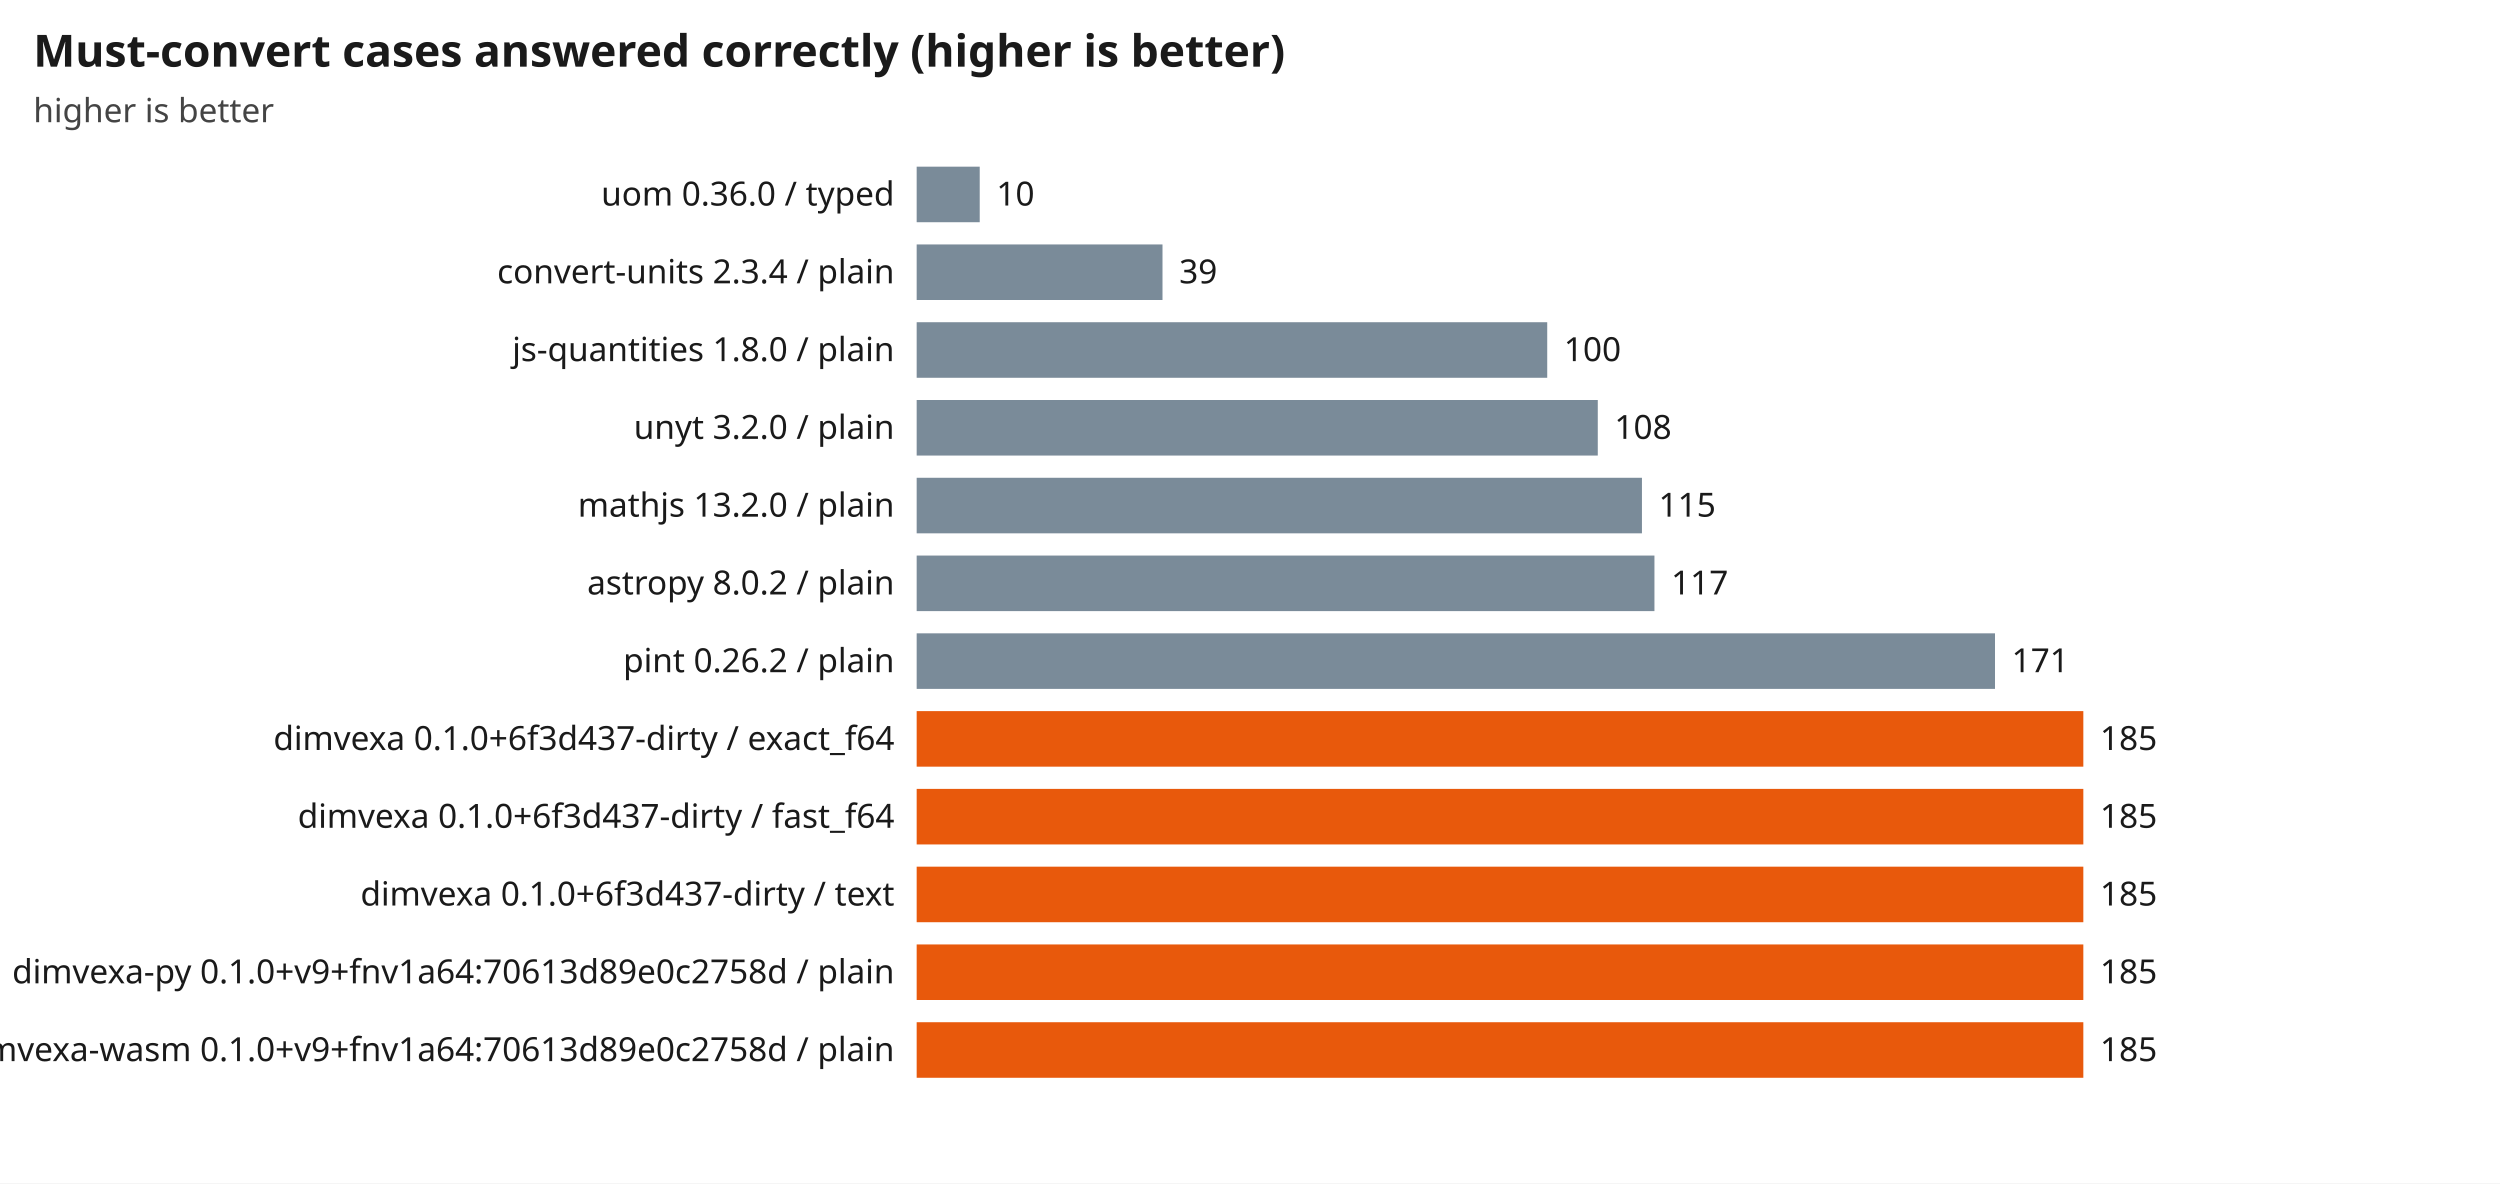
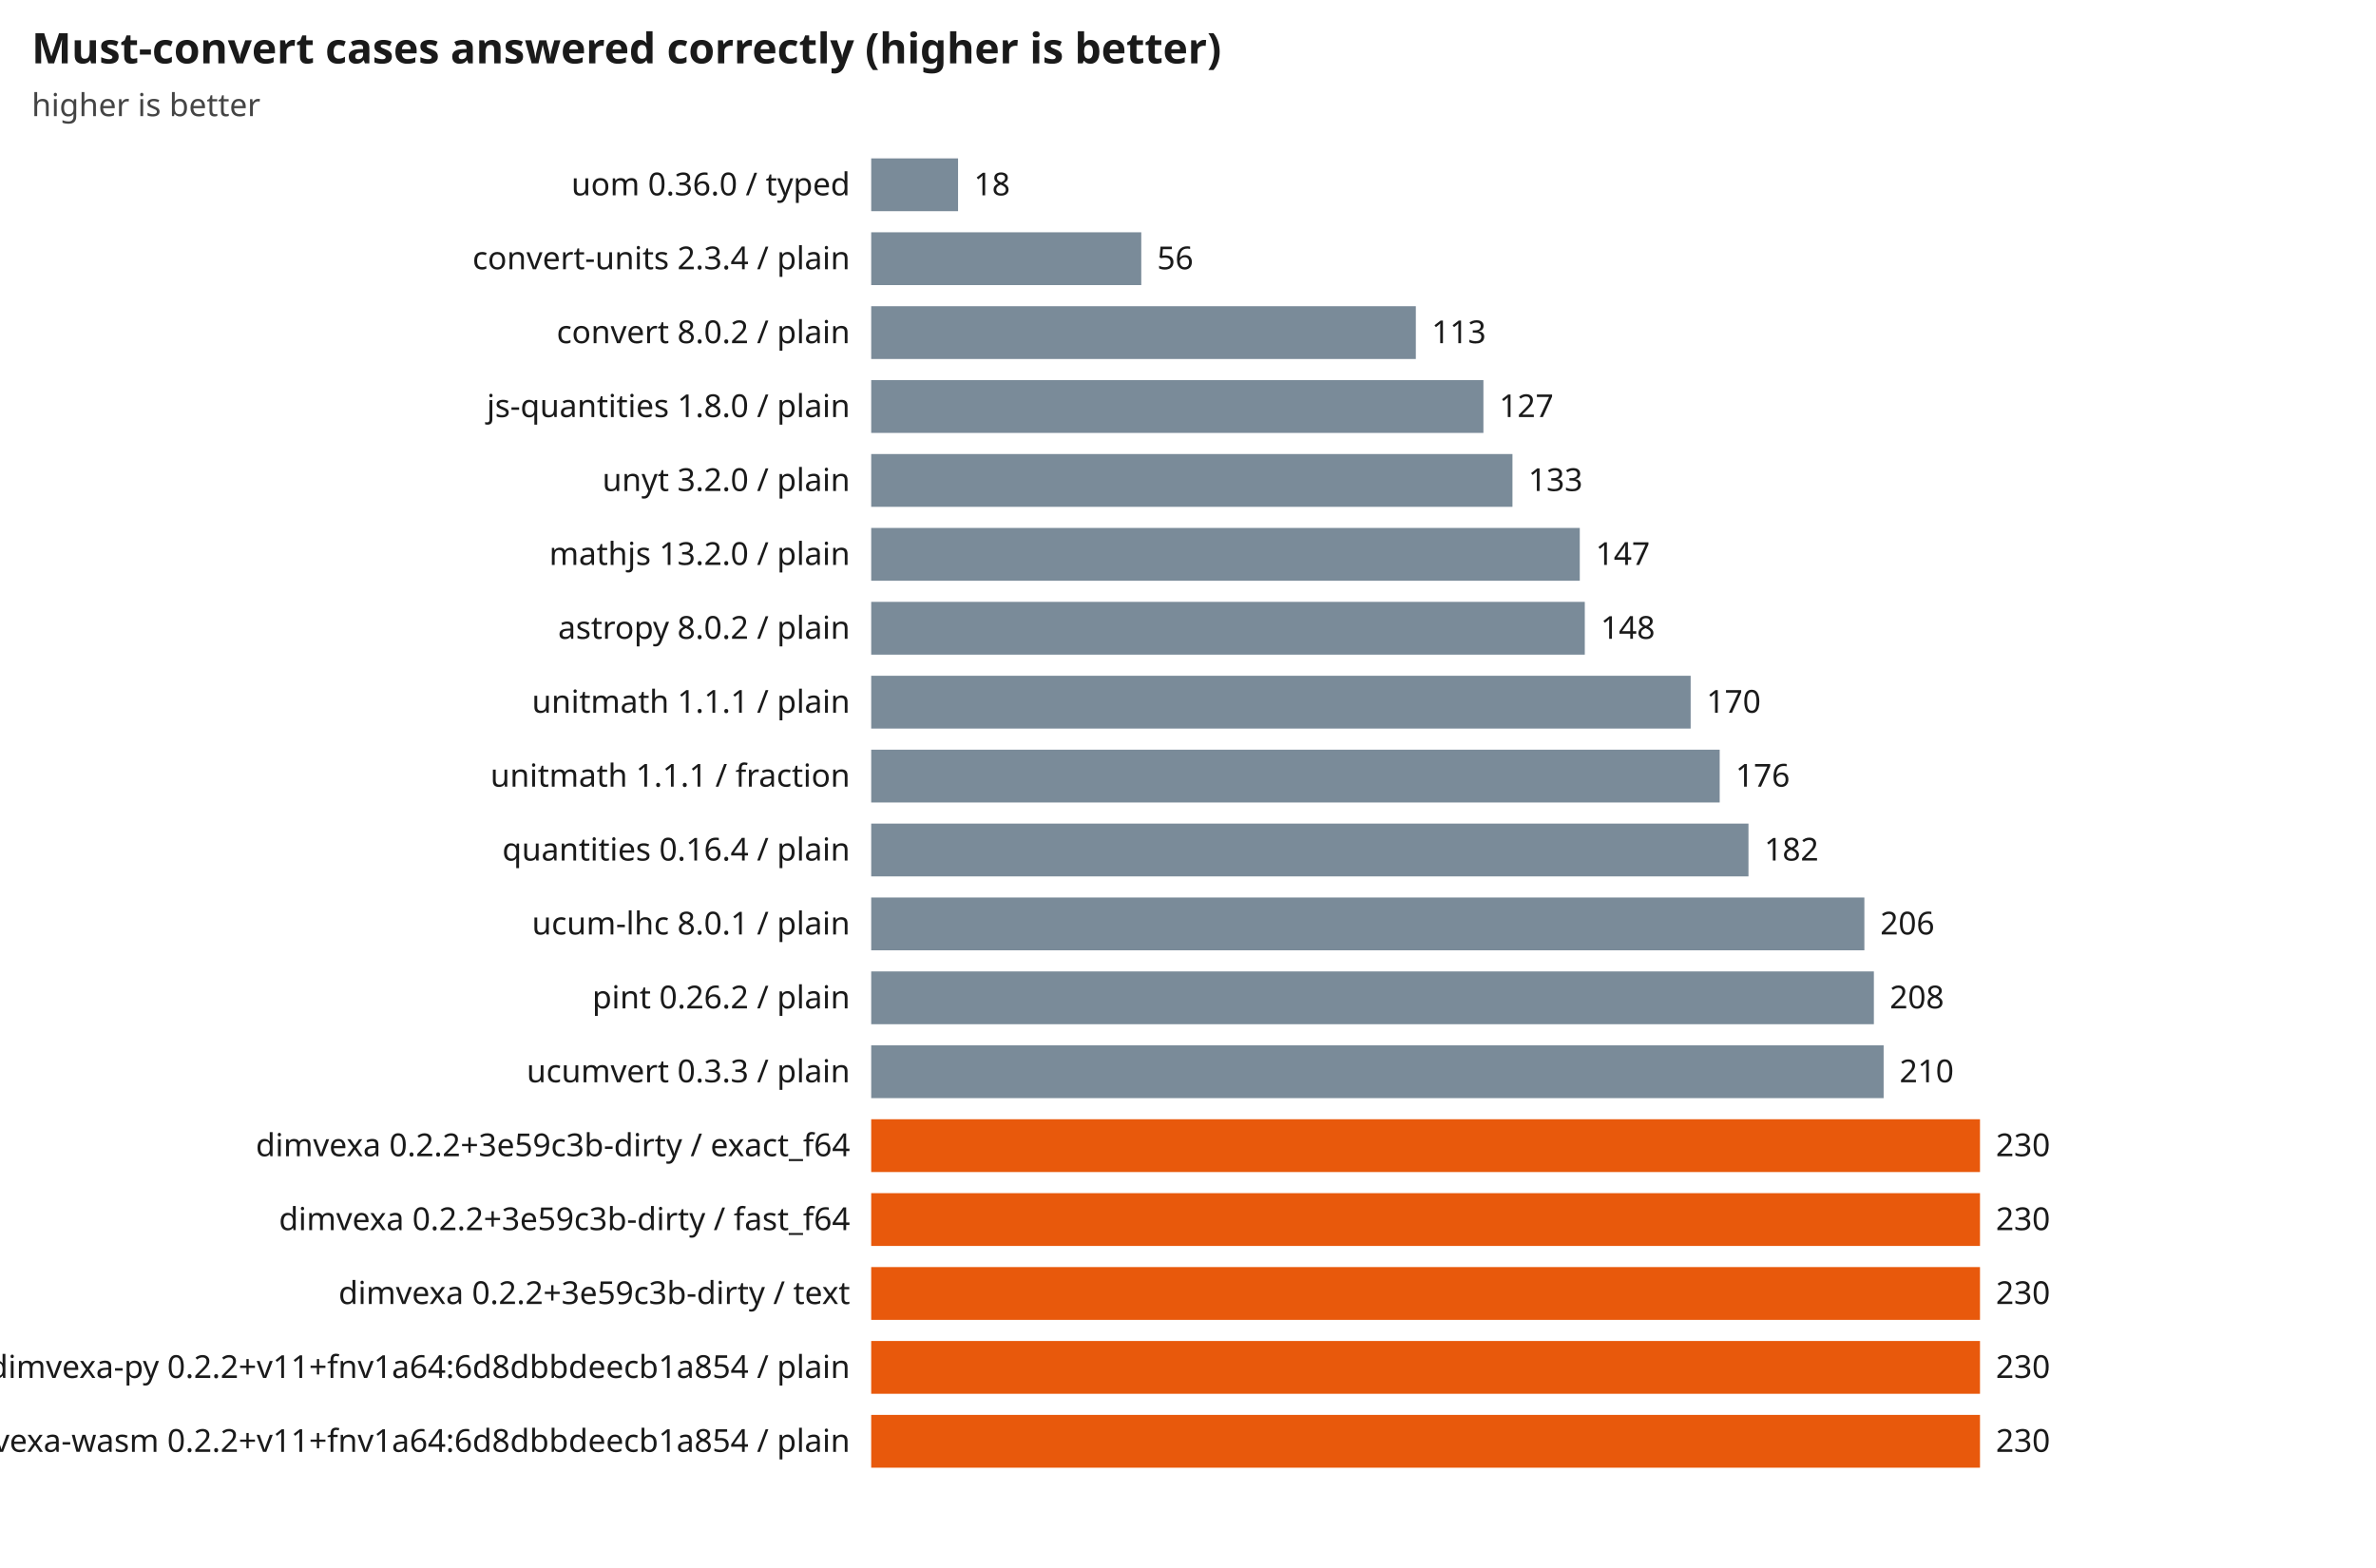
- <svg xmlns="http://www.w3.org/2000/svg" width="900" height="426" viewBox="0 0 900 426" role="img" aria-label="Must-convert cases answered correctly (higher is better)">
-   <rect width="900" height="426" fill="#ffffff" />
+ <svg xmlns="http://www.w3.org/2000/svg" width="900" height="594" viewBox="0 0 900 594" role="img" aria-label="Must-convert cases answered correctly (higher is better)">
+   <rect width="900" height="594" fill="#ffffff" />
  <text x="12" y="24" font-family="sans-serif" font-size="16" font-weight="bold" fill="#1a1a1a">Must-convert cases answered correctly (higher is better)</text>
  <text x="12" y="44" font-family="sans-serif" font-size="12" fill="#444444">higher is better</text>
  <text x="322" y="74" text-anchor="end" font-family="sans-serif" font-size="12" fill="#1a1a1a">uom 0.36.0 / typed</text>
-   <rect x="330" y="60" width="22.7" height="20" fill="#7a8b99" />
-   <text x="358.7" y="74" font-family="sans-serif" font-size="12" fill="#1a1a1a">10 </text>
+   <rect x="330" y="60" width="32.9" height="20" fill="#7a8b99" />
+   <text x="368.9" y="74" font-family="sans-serif" font-size="12" fill="#1a1a1a">18 </text>
  <text x="322" y="102" text-anchor="end" font-family="sans-serif" font-size="12" fill="#1a1a1a">convert-units 2.3.4 / plain</text>
-   <rect x="330" y="88" width="88.5" height="20" fill="#7a8b99" />
-   <text x="424.5" y="102" font-family="sans-serif" font-size="12" fill="#1a1a1a">39 </text>
-   <text x="322" y="130" text-anchor="end" font-family="sans-serif" font-size="12" fill="#1a1a1a">js-quantities 1.8.0 / plain</text>
-   <rect x="330" y="116" width="227.0" height="20" fill="#7a8b99" />
-   <text x="563.0" y="130" font-family="sans-serif" font-size="12" fill="#1a1a1a">100 </text>
-   <text x="322" y="158" text-anchor="end" font-family="sans-serif" font-size="12" fill="#1a1a1a">unyt 3.2.0 / plain</text>
-   <rect x="330" y="144" width="245.2" height="20" fill="#7a8b99" />
-   <text x="581.2" y="158" font-family="sans-serif" font-size="12" fill="#1a1a1a">108 </text>
-   <text x="322" y="186" text-anchor="end" font-family="sans-serif" font-size="12" fill="#1a1a1a">mathjs 13.2.0 / plain</text>
-   <rect x="330" y="172" width="261.1" height="20" fill="#7a8b99" />
-   <text x="597.1" y="186" font-family="sans-serif" font-size="12" fill="#1a1a1a">115 </text>
-   <text x="322" y="214" text-anchor="end" font-family="sans-serif" font-size="12" fill="#1a1a1a">astropy 8.0.2 / plain</text>
-   <rect x="330" y="200" width="265.6" height="20" fill="#7a8b99" />
-   <text x="601.6" y="214" font-family="sans-serif" font-size="12" fill="#1a1a1a">117 </text>
-   <text x="322" y="242" text-anchor="end" font-family="sans-serif" font-size="12" fill="#1a1a1a">pint 0.26.2 / plain</text>
-   <rect x="330" y="228" width="388.2" height="20" fill="#7a8b99" />
-   <text x="724.2" y="242" font-family="sans-serif" font-size="12" fill="#1a1a1a">171 </text>
-   <text x="322" y="270" text-anchor="end" font-family="sans-serif" font-size="12" fill="#1a1a1a">dimvexa 0.1.0+6f3d437-dirty / exact_f64</text>
-   <rect x="330" y="256" width="420.0" height="20" fill="#e8590c" />
-   <text x="756.0" y="270" font-family="sans-serif" font-size="12" fill="#1a1a1a">185 </text>
-   <text x="322" y="298" text-anchor="end" font-family="sans-serif" font-size="12" fill="#1a1a1a">dimvexa 0.1.0+6f3d437-dirty / fast_f64</text>
-   <rect x="330" y="284" width="420.0" height="20" fill="#e8590c" />
-   <text x="756.0" y="298" font-family="sans-serif" font-size="12" fill="#1a1a1a">185 </text>
-   <text x="322" y="326" text-anchor="end" font-family="sans-serif" font-size="12" fill="#1a1a1a">dimvexa 0.1.0+6f3d437-dirty / text</text>
-   <rect x="330" y="312" width="420.0" height="20" fill="#e8590c" />
-   <text x="756.0" y="326" font-family="sans-serif" font-size="12" fill="#1a1a1a">185 </text>
-   <text x="322" y="354" text-anchor="end" font-family="sans-serif" font-size="12" fill="#1a1a1a">dimvexa-py 0.1.0+v9+fnv1a64:70613d89e0c2758d / plain</text>
-   <rect x="330" y="340" width="420.0" height="20" fill="#e8590c" />
-   <text x="756.0" y="354" font-family="sans-serif" font-size="12" fill="#1a1a1a">185 </text>
-   <text x="322" y="382" text-anchor="end" font-family="sans-serif" font-size="12" fill="#1a1a1a">dimvexa-wasm 0.1.0+v9+fnv1a64:70613d89e0c2758d / plain</text>
-   <rect x="330" y="368" width="420.0" height="20" fill="#e8590c" />
-   <text x="756.0" y="382" font-family="sans-serif" font-size="12" fill="#1a1a1a">185 </text>
+   <rect x="330" y="88" width="102.3" height="20" fill="#7a8b99" />
+   <text x="438.3" y="102" font-family="sans-serif" font-size="12" fill="#1a1a1a">56 </text>
+   <text x="322" y="130" text-anchor="end" font-family="sans-serif" font-size="12" fill="#1a1a1a">convert 8.0.2 / plain</text>
+   <rect x="330" y="116" width="206.3" height="20" fill="#7a8b99" />
+   <text x="542.3" y="130" font-family="sans-serif" font-size="12" fill="#1a1a1a">113 </text>
+   <text x="322" y="158" text-anchor="end" font-family="sans-serif" font-size="12" fill="#1a1a1a">js-quantities 1.8.0 / plain</text>
+   <rect x="330" y="144" width="231.9" height="20" fill="#7a8b99" />
+   <text x="567.9" y="158" font-family="sans-serif" font-size="12" fill="#1a1a1a">127 </text>
+   <text x="322" y="186" text-anchor="end" font-family="sans-serif" font-size="12" fill="#1a1a1a">unyt 3.2.0 / plain</text>
+   <rect x="330" y="172" width="242.9" height="20" fill="#7a8b99" />
+   <text x="578.9" y="186" font-family="sans-serif" font-size="12" fill="#1a1a1a">133 </text>
+   <text x="322" y="214" text-anchor="end" font-family="sans-serif" font-size="12" fill="#1a1a1a">mathjs 13.2.0 / plain</text>
+   <rect x="330" y="200" width="268.4" height="20" fill="#7a8b99" />
+   <text x="604.4" y="214" font-family="sans-serif" font-size="12" fill="#1a1a1a">147 </text>
+   <text x="322" y="242" text-anchor="end" font-family="sans-serif" font-size="12" fill="#1a1a1a">astropy 8.0.2 / plain</text>
+   <rect x="330" y="228" width="270.3" height="20" fill="#7a8b99" />
+   <text x="606.3" y="242" font-family="sans-serif" font-size="12" fill="#1a1a1a">148 </text>
+   <text x="322" y="270" text-anchor="end" font-family="sans-serif" font-size="12" fill="#1a1a1a">unitmath 1.1.1 / plain</text>
+   <rect x="330" y="256" width="310.4" height="20" fill="#7a8b99" />
+   <text x="646.4" y="270" font-family="sans-serif" font-size="12" fill="#1a1a1a">170 </text>
+   <text x="322" y="298" text-anchor="end" font-family="sans-serif" font-size="12" fill="#1a1a1a">unitmath 1.1.1 / fraction</text>
+   <rect x="330" y="284" width="321.4" height="20" fill="#7a8b99" />
+   <text x="657.4" y="298" font-family="sans-serif" font-size="12" fill="#1a1a1a">176 </text>
+   <text x="322" y="326" text-anchor="end" font-family="sans-serif" font-size="12" fill="#1a1a1a">quantities 0.16.4 / plain</text>
+   <rect x="330" y="312" width="332.3" height="20" fill="#7a8b99" />
+   <text x="668.3" y="326" font-family="sans-serif" font-size="12" fill="#1a1a1a">182 </text>
+   <text x="322" y="354" text-anchor="end" font-family="sans-serif" font-size="12" fill="#1a1a1a">ucum-lhc 8.0.1 / plain</text>
+   <rect x="330" y="340" width="376.2" height="20" fill="#7a8b99" />
+   <text x="712.2" y="354" font-family="sans-serif" font-size="12" fill="#1a1a1a">206 </text>
+   <text x="322" y="382" text-anchor="end" font-family="sans-serif" font-size="12" fill="#1a1a1a">pint 0.26.2 / plain</text>
+   <rect x="330" y="368" width="379.8" height="20" fill="#7a8b99" />
+   <text x="715.8" y="382" font-family="sans-serif" font-size="12" fill="#1a1a1a">208 </text>
+   <text x="322" y="410" text-anchor="end" font-family="sans-serif" font-size="12" fill="#1a1a1a">ucumvert 0.3.3 / plain</text>
+   <rect x="330" y="396" width="383.5" height="20" fill="#7a8b99" />
+   <text x="719.5" y="410" font-family="sans-serif" font-size="12" fill="#1a1a1a">210 </text>
+   <text x="322" y="438" text-anchor="end" font-family="sans-serif" font-size="12" fill="#1a1a1a">dimvexa 0.2.2+3e59c3b-dirty / exact_f64</text>
+   <rect x="330" y="424" width="420.0" height="20" fill="#e8590c" />
+   <text x="756.0" y="438" font-family="sans-serif" font-size="12" fill="#1a1a1a">230 </text>
+   <text x="322" y="466" text-anchor="end" font-family="sans-serif" font-size="12" fill="#1a1a1a">dimvexa 0.2.2+3e59c3b-dirty / fast_f64</text>
+   <rect x="330" y="452" width="420.0" height="20" fill="#e8590c" />
+   <text x="756.0" y="466" font-family="sans-serif" font-size="12" fill="#1a1a1a">230 </text>
+   <text x="322" y="494" text-anchor="end" font-family="sans-serif" font-size="12" fill="#1a1a1a">dimvexa 0.2.2+3e59c3b-dirty / text</text>
+   <rect x="330" y="480" width="420.0" height="20" fill="#e8590c" />
+   <text x="756.0" y="494" font-family="sans-serif" font-size="12" fill="#1a1a1a">230 </text>
+   <text x="322" y="522" text-anchor="end" font-family="sans-serif" font-size="12" fill="#1a1a1a">dimvexa-py 0.2.2+v11+fnv1a64:6d8dbbdeecb1a854 / plain</text>
+   <rect x="330" y="508" width="420.0" height="20" fill="#e8590c" />
+   <text x="756.0" y="522" font-family="sans-serif" font-size="12" fill="#1a1a1a">230 </text>
+   <text x="322" y="550" text-anchor="end" font-family="sans-serif" font-size="12" fill="#1a1a1a">dimvexa-wasm 0.2.2+v11+fnv1a64:6d8dbbdeecb1a854 / plain</text>
+   <rect x="330" y="536" width="420.0" height="20" fill="#e8590c" />
+   <text x="756.0" y="550" font-family="sans-serif" font-size="12" fill="#1a1a1a">230 </text>
</svg>
